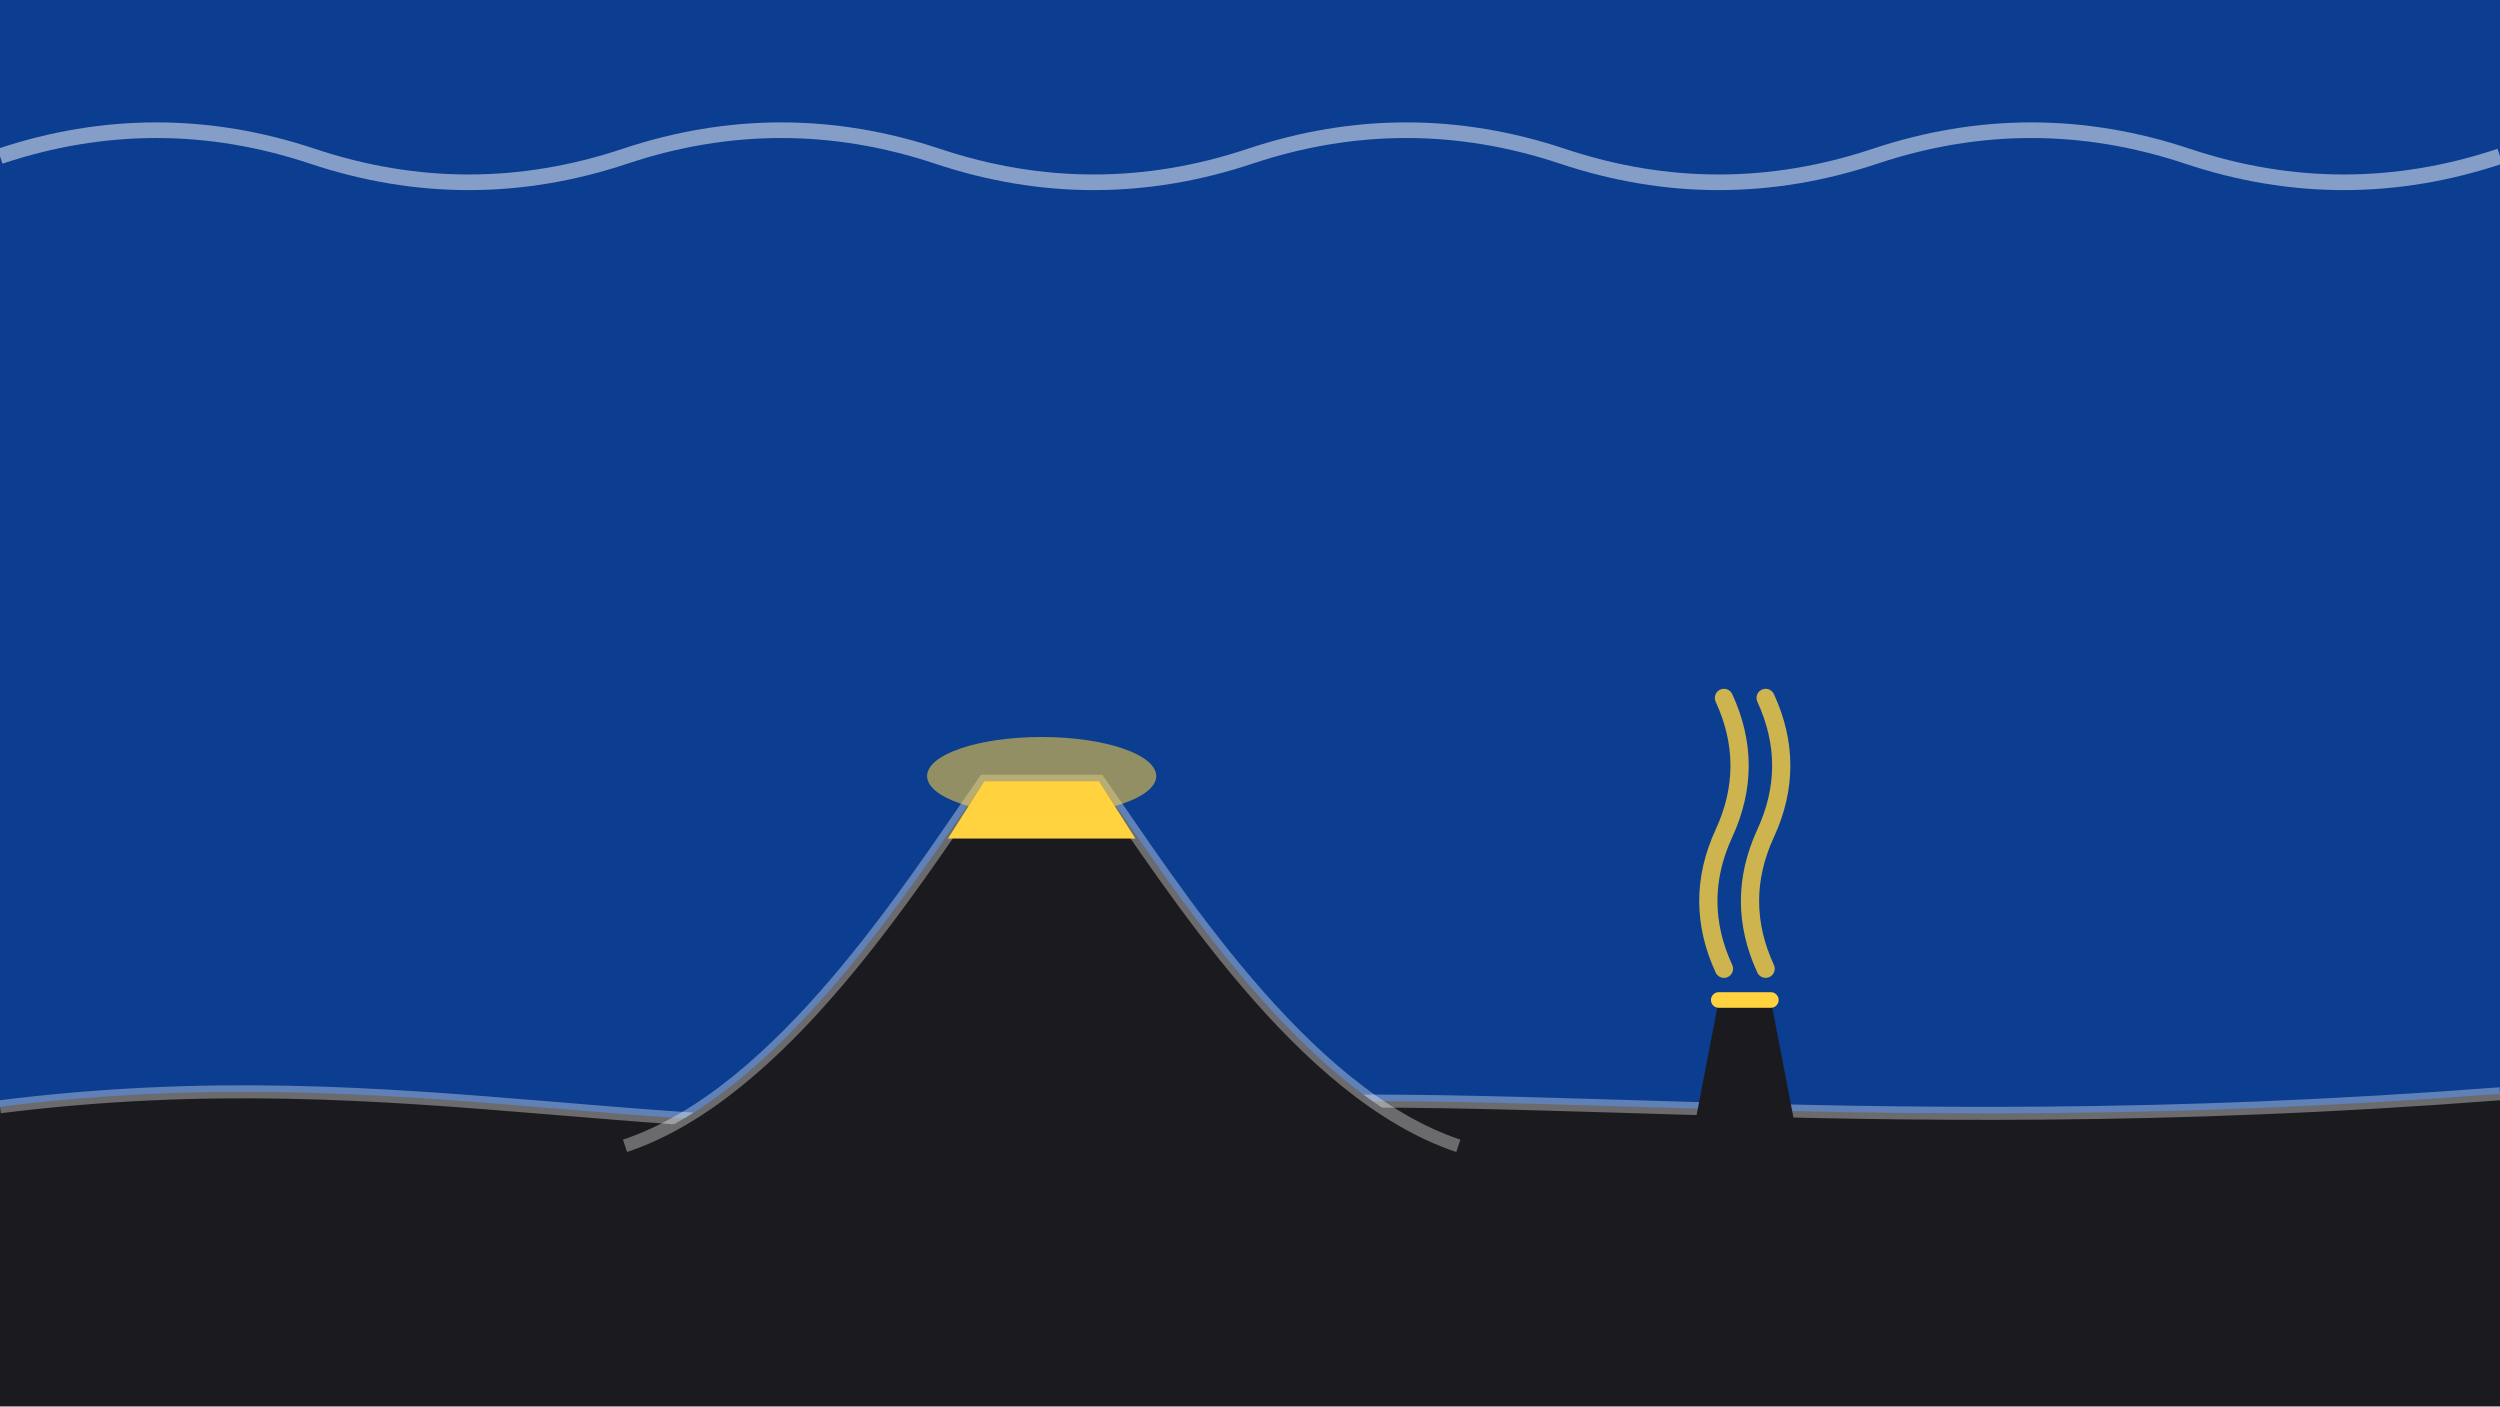
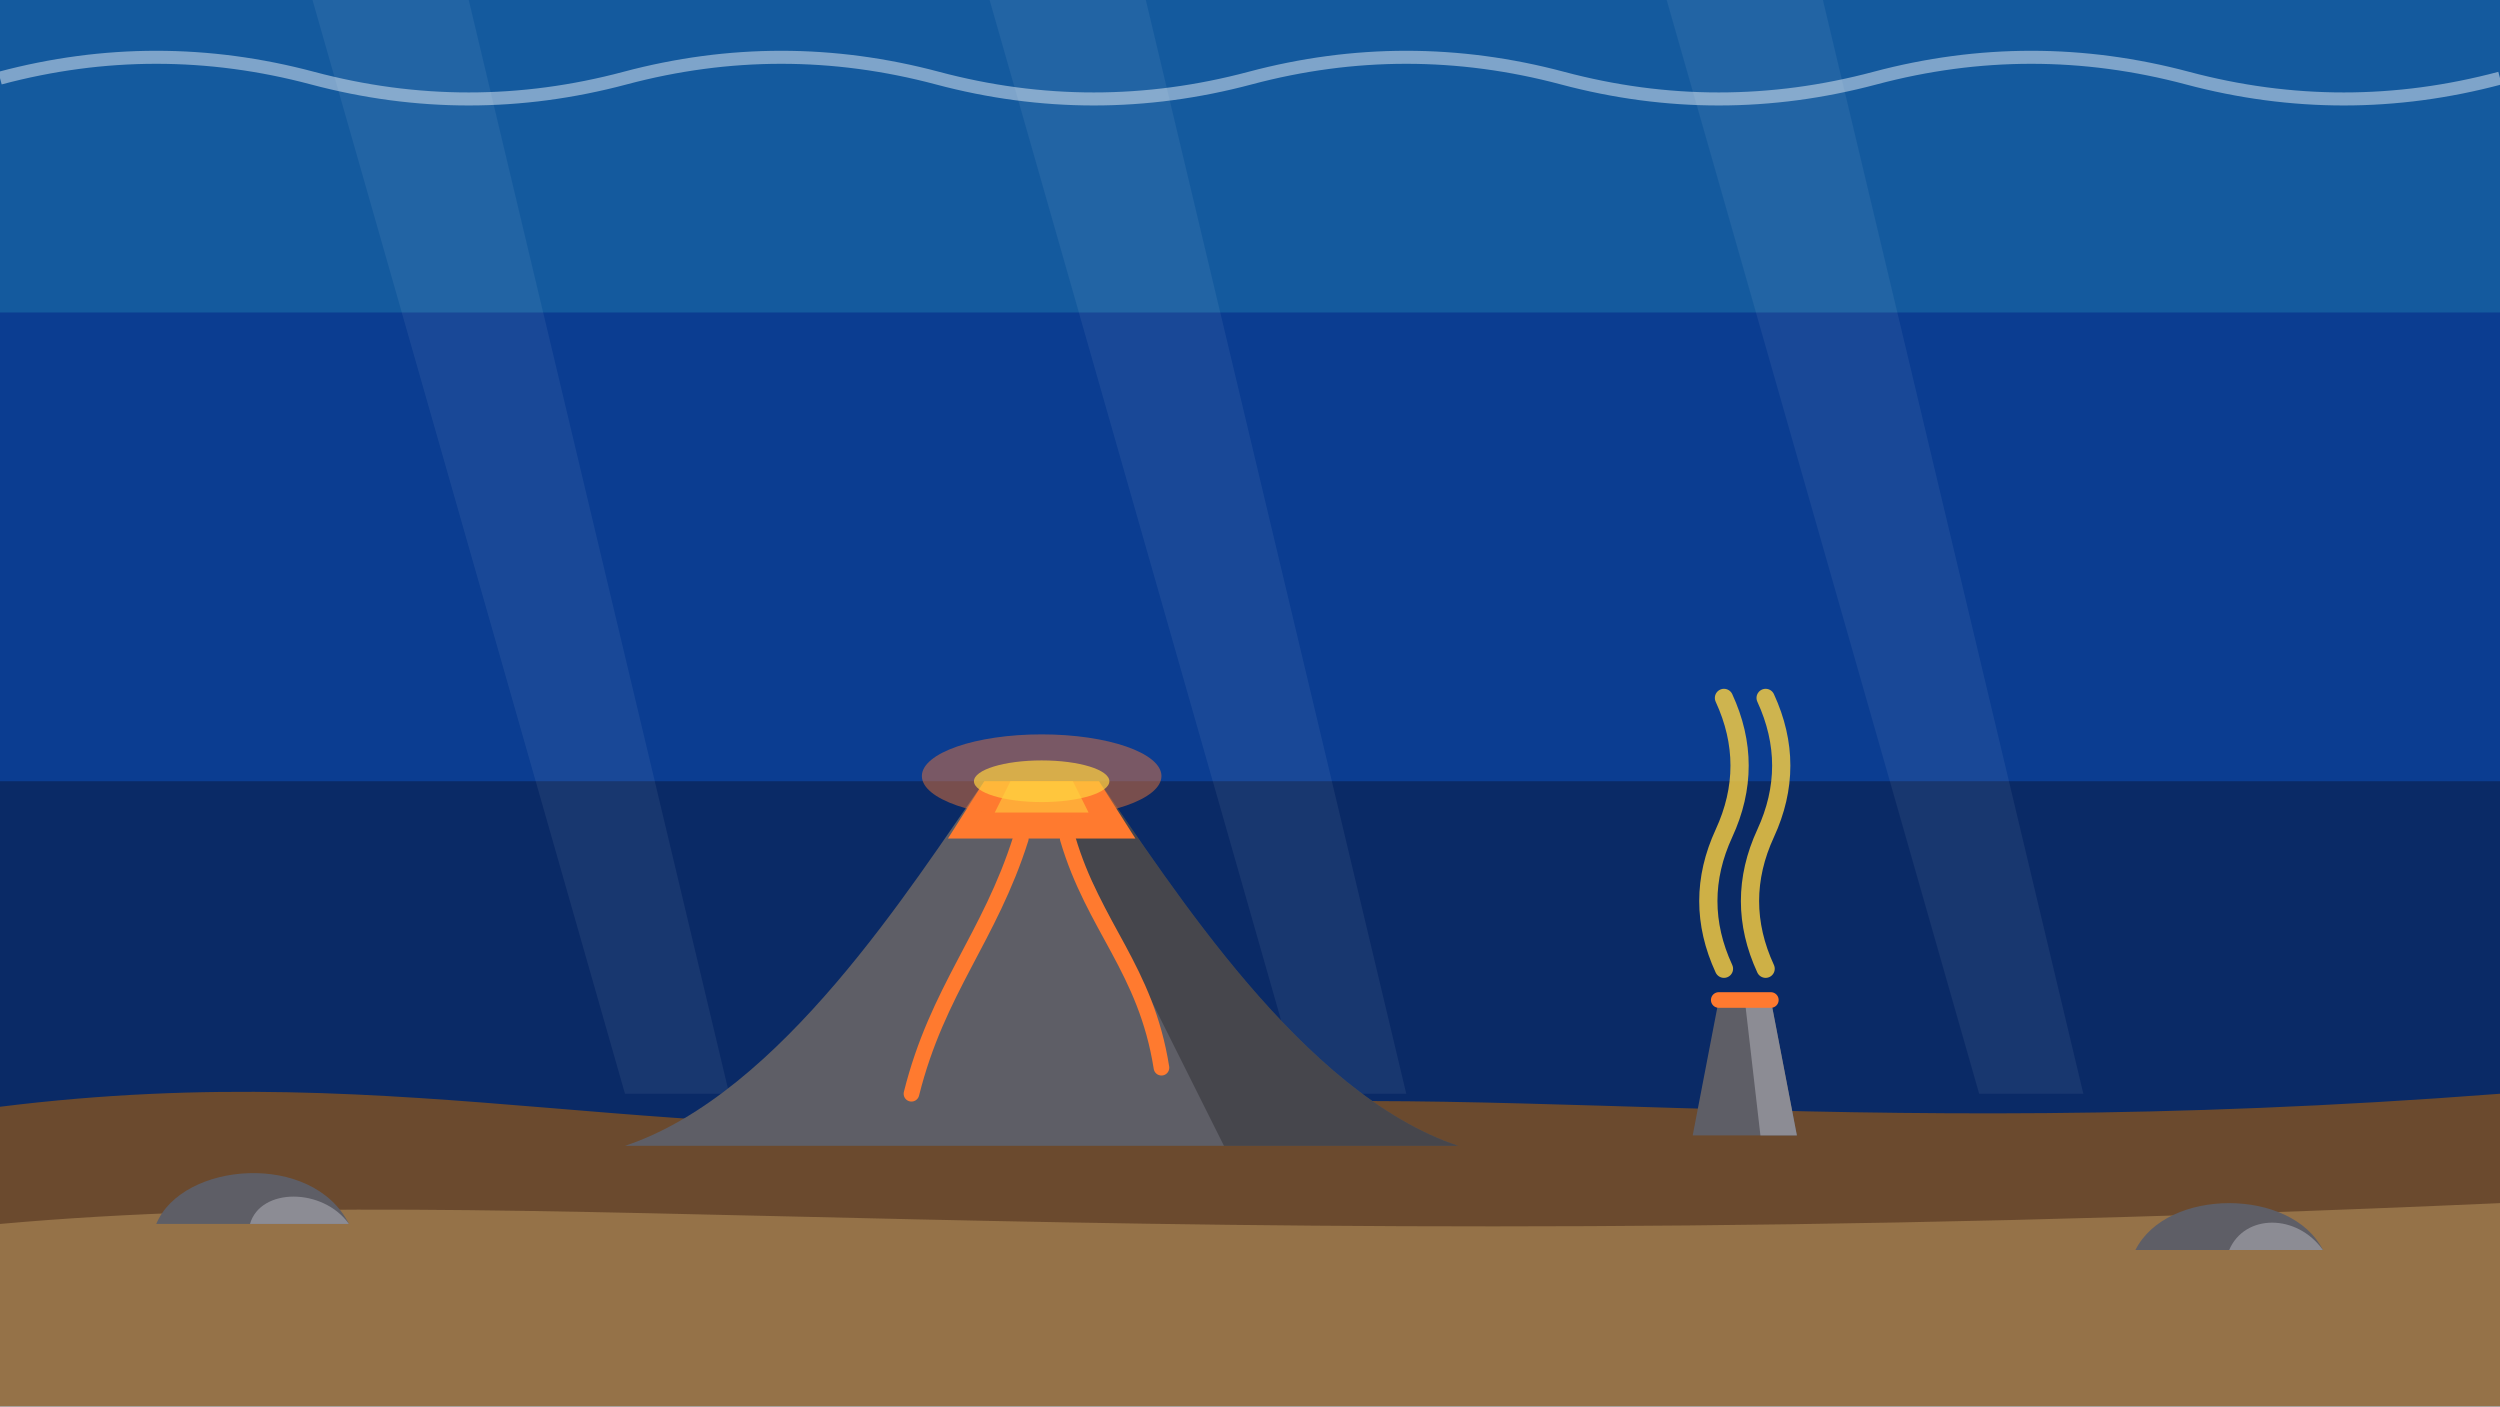
<svg xmlns="http://www.w3.org/2000/svg" viewBox="0 0 960 540">
  <g id="water">
-     <rect width="960" height="540" fill="#0B3D91" />
-     <path d="M0 60 q60 -20 120 0 t120 0 t120 0 t120 0 t120 0 t120 0 t120 0 t120 0" stroke="#FFFFFF" stroke-opacity="0.5" stroke-width="6" fill="none" />
+     <rect width="960" height="540" fill="#0A2A66" />
+     <rect width="960" height="300" fill="#0B3D91" />
+     <rect width="960" height="120" fill="#145A9E" />
+     <path d="M120 0 L180 0 L280 420 L240 420Z" fill="#FFFFFF" fill-opacity="0.06" />
+     <path d="M380 0 L440 0 L540 420 L500 420Z" fill="#FFFFFF" fill-opacity="0.06" />
+     <path d="M640 0 L700 0 L800 420 L760 420Z" fill="#FFFFFF" fill-opacity="0.06" />
+     <path d="M0 30 q60 -16 120 0 t120 0 t120 0 t120 0 t120 0 t120 0 t120 0 t120 0" stroke="#FFFFFF" stroke-opacity="0.45" stroke-width="5" fill="none" />
  </g>
  <g id="floor">
-     <path d="M0 425 C160 405 260 445 420 428 C560 412 700 440 960 420 L960 540 L0 540Z" fill="#1B1B1F" />
-     <path d="M0 425 C160 405 260 445 420 428 C560 412 700 440 960 420" stroke="#FFFFFF" stroke-opacity="0.35" stroke-width="5" fill="none" />
+     <path d="M0 425 C160 405 260 445 420 428 C560 412 700 440 960 420 L960 540 L0 540Z" fill="#6B4A2E" />
+     <path d="M0 470 C200 452 420 486 960 462 V540 H0Z" fill="#E3BC78" fill-opacity="0.35" />
+     <path d="M60 470 C70 446 120 442 134 470Z M820 480 C832 456 880 456 892 480Z" fill="#5E5E66" />
+     <path d="M96 470 C100 456 124 456 134 470Z M856 480 C862 466 882 466 892 480Z" fill="#8C8C94" />
  </g>
  <g id="volcano">
-     <path d="M240 440 C300 420 350 340 378 300 L422 300 C450 340 500 420 560 440Z" fill="#1B1B1F" />
-     <path d="M240 440 C300 420 350 340 378 300 L422 300 C450 340 500 420 560 440" stroke="#FFFFFF" stroke-opacity="0.35" stroke-width="5" fill="none" />
-     <path d="M378 300 L422 300 L436 322 L364 322Z" fill="#FFD23F" />
+     <path d="M240 440 C300 420 350 340 378 300 L422 300 C450 340 500 420 560 440Z" fill="#5E5E66" />
+     <path d="M400 300 L422 300 C450 340 500 420 560 440 L470 440 C450 400 420 340 400 300Z" fill="#1B1B1F" fill-opacity="0.35" />
+     <path d="M392 322 C380 360 360 380 350 420 M410 322 C420 356 440 372 446 410" stroke="#FF7A2F" stroke-width="6" fill="none" stroke-linecap="round" />
+     <path d="M378 300 L422 300 L436 322 L364 322Z" fill="#FF7A2F" />
+     <path d="M388 300 L412 300 L418 312 L382 312Z" fill="#FFD23F" />
  </g>
  <g id="vent">
-     <path d="M650 436 L660 384 L680 384 L690 436Z" fill="#1B1B1F" />
-     <path d="M660 384 L680 384" stroke="#FFD23F" stroke-width="6" stroke-linecap="round" />
+     <path d="M650 436 L660 384 L680 384 L690 436Z" fill="#5E5E66" />
+     <path d="M670 384 L680 384 L690 436 L676 436Z" fill="#8C8C94" />
+     <path d="M660 384 L680 384" stroke="#FF7A2F" stroke-width="6" stroke-linecap="round" />
  </g>
  <g id="glow">
-     <ellipse cx="400" cy="298" rx="44" ry="15" fill="#FFD23F" fill-opacity="0.55" />
+     <ellipse cx="400" cy="298" rx="46" ry="16" fill="#FF7A2F" fill-opacity="0.45" />
+     <ellipse cx="400" cy="300" rx="26" ry="8" fill="#FFD23F" fill-opacity="0.7" />
    <path d="M662 372 q-12 -26 0 -52 t0 -52" stroke="#FFD23F" stroke-width="7" fill="none" stroke-linecap="round" stroke-opacity="0.8" />
    <path d="M678 372 q-12 -26 0 -52 t0 -52" stroke="#FFD23F" stroke-width="7" fill="none" stroke-linecap="round" stroke-opacity="0.8" />
  </g>
</svg>
